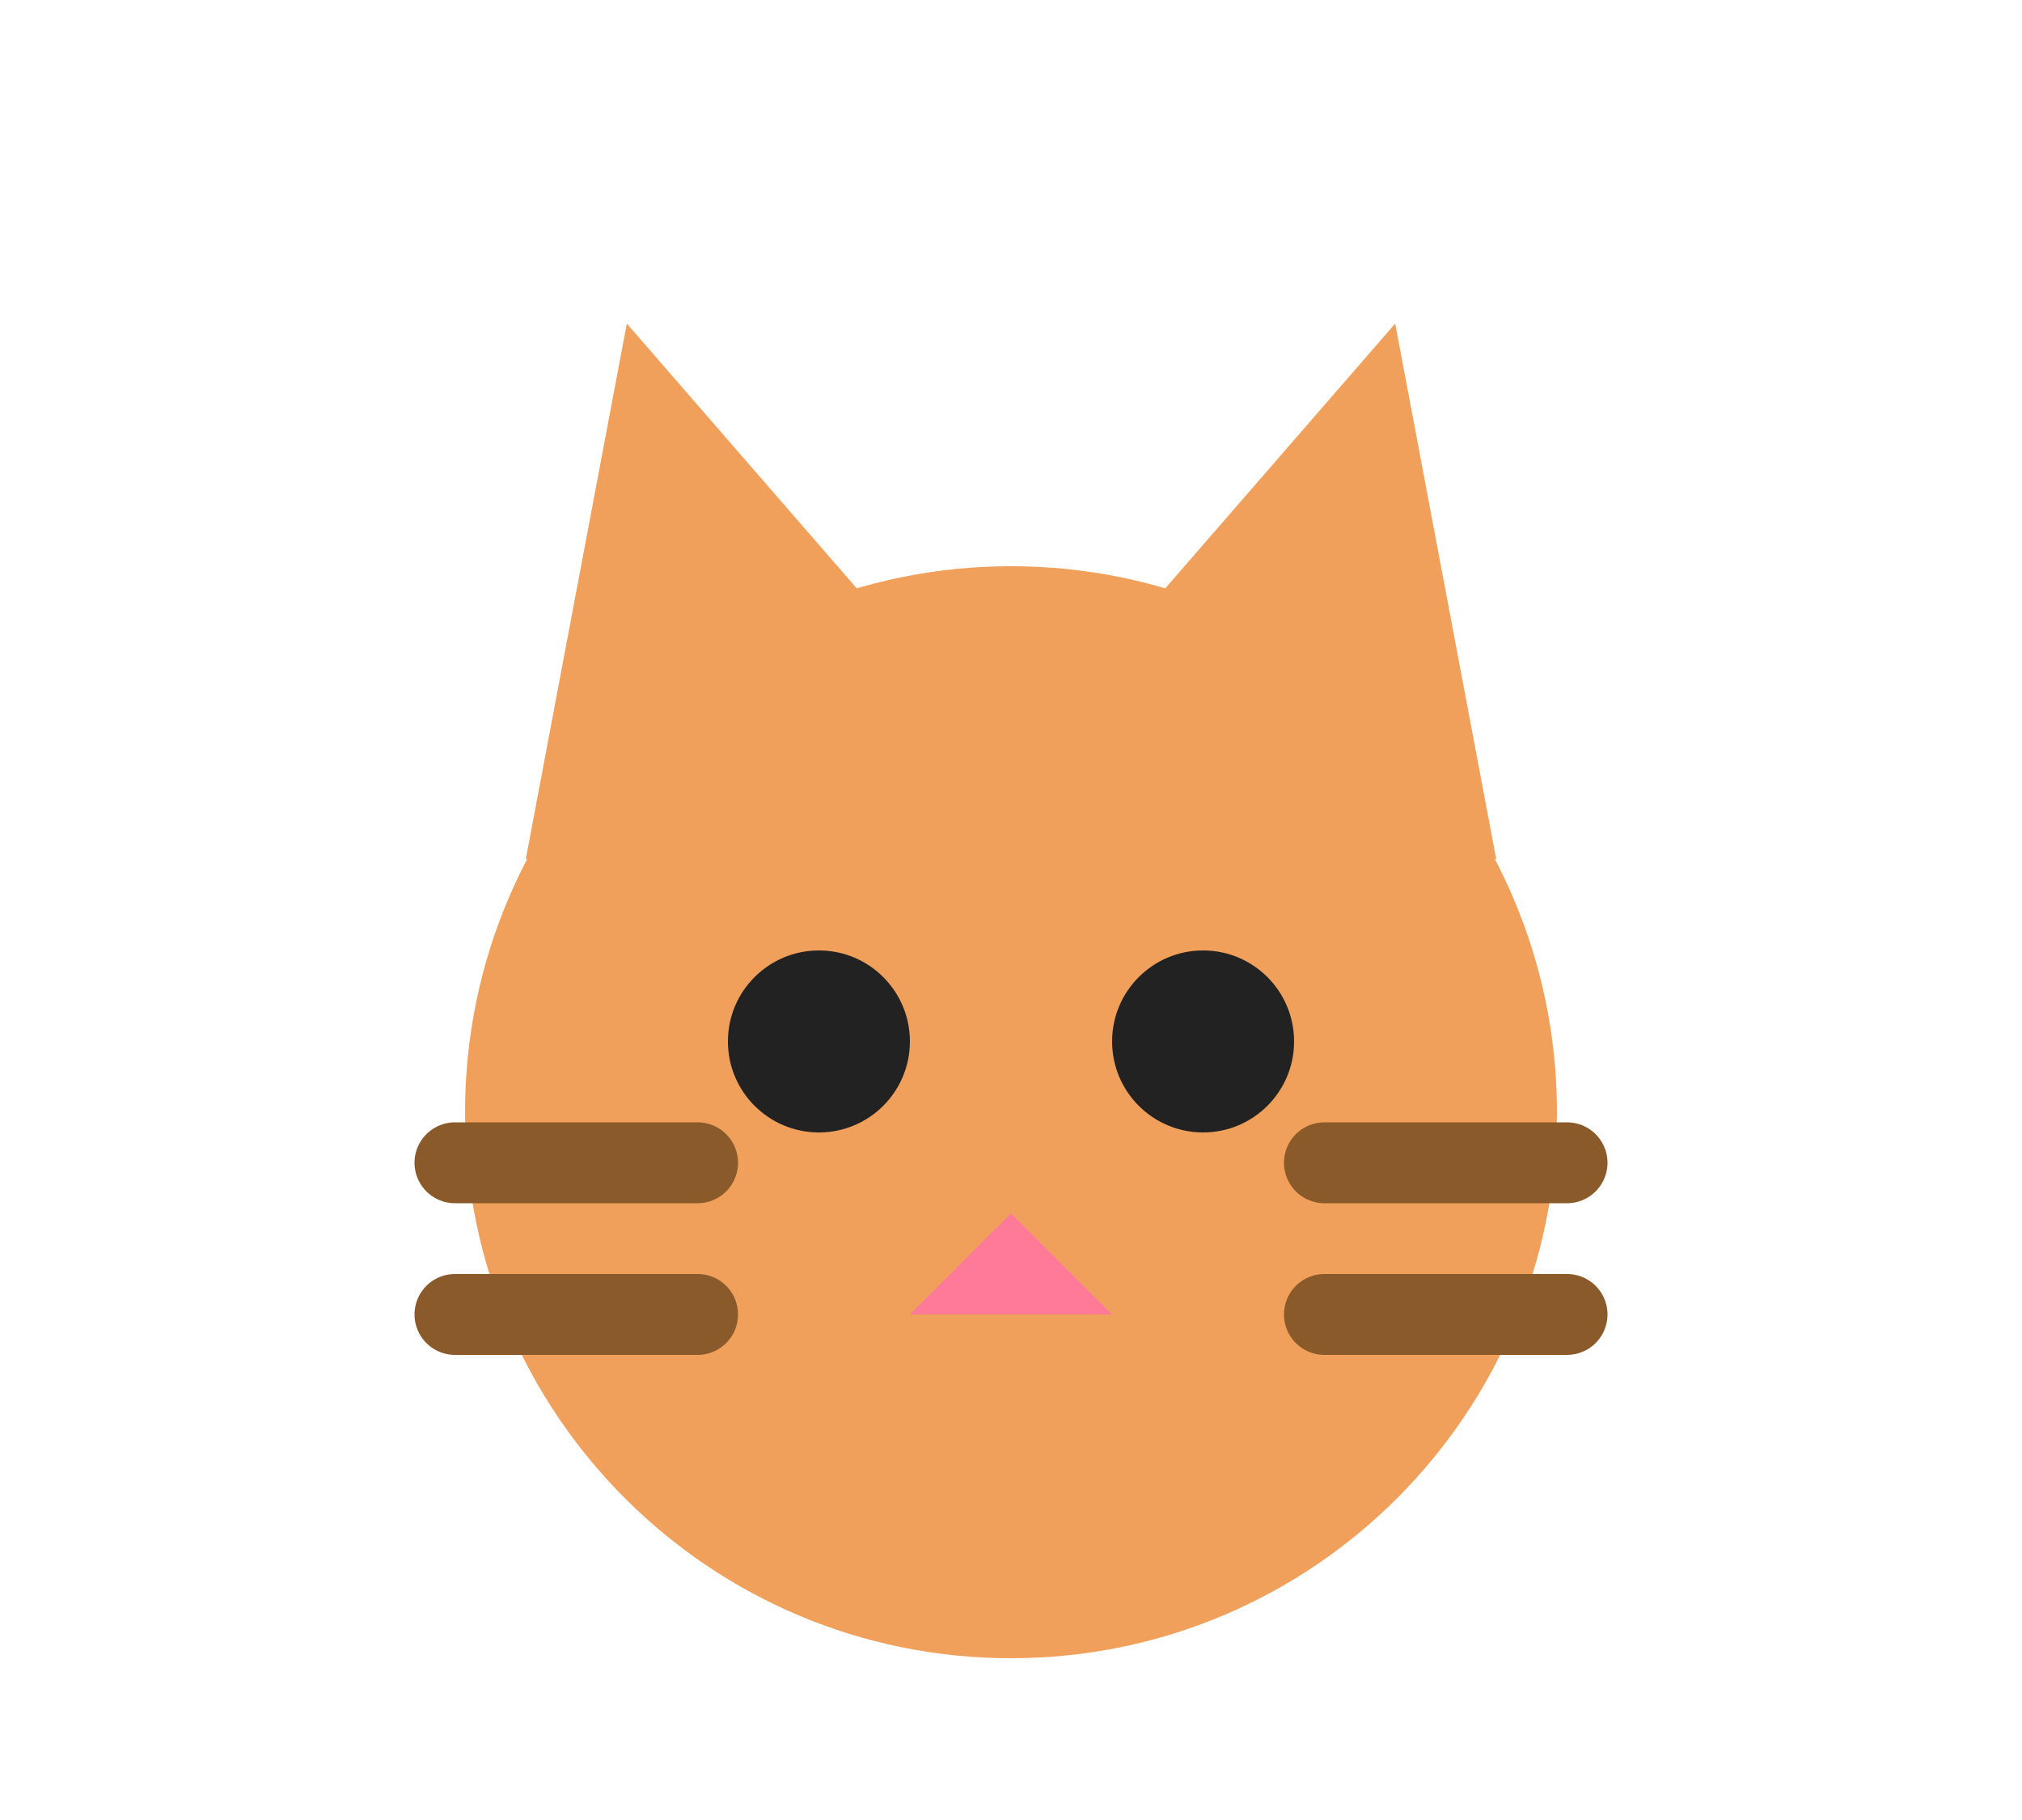
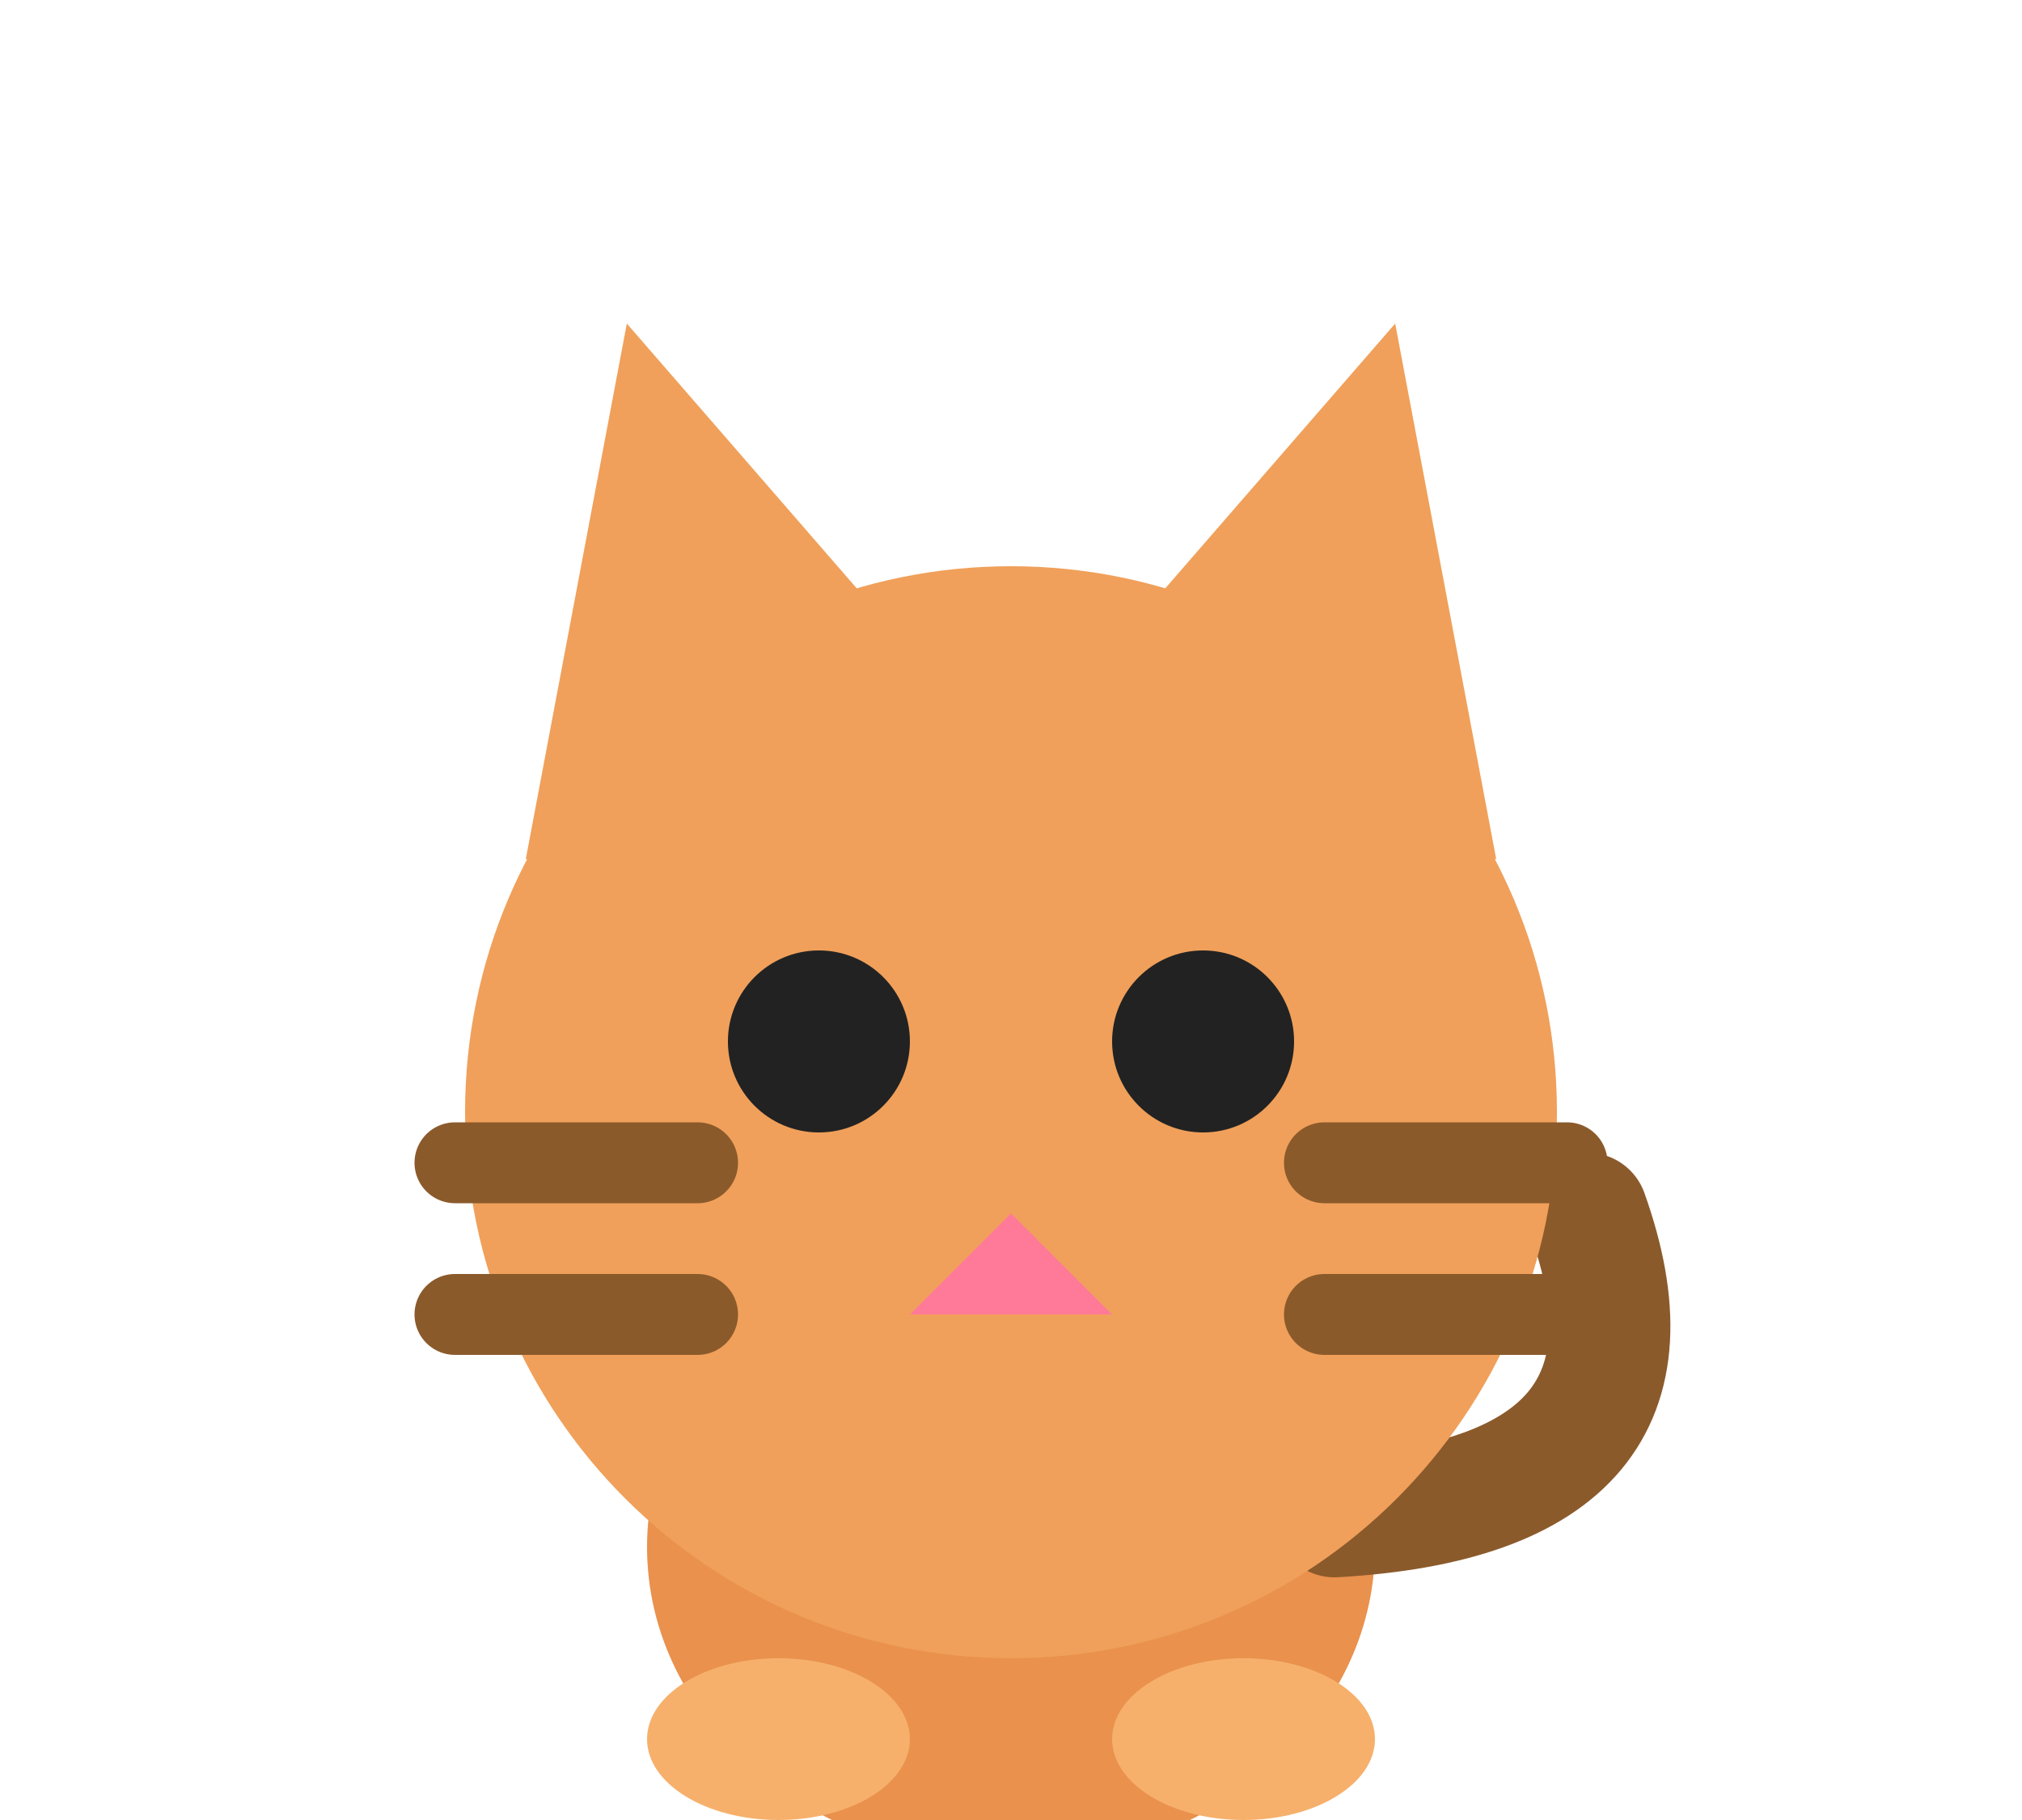
<svg xmlns="http://www.w3.org/2000/svg" viewBox="4 5 20 18">
+   <ellipse cx="14" cy="20.3" rx="3.6" ry="3.1" fill="#e9914d" />
+   <ellipse cx="11.7" cy="22.2" rx="1.3" ry=".8" fill="#f6b06b" />
+   <ellipse cx="16.3" cy="22.2" rx="1.3" ry=".8" fill="#f6b06b" />
+   <path d="M17.2 20q3.5-.2 2.5-3" stroke="#8b5a2b" stroke-width="1.2" fill="none" stroke-linecap="round" />
  <polygon points="9.2,13.5 10.2,8.2 13.5,12" fill="#f0a05a" />
  <polygon points="18.8,13.5 17.8,8.2 14.5,12" fill="#f0a05a" />
  <circle cx="14" cy="16" r="5.4" fill="#f0a05a" />
  <circle cx="12.1" cy="15.3" r=".9" fill="#222" />
  <circle cx="15.9" cy="15.3" r=".9" fill="#222" />
  <polygon points="14,17 13,18 15,18" fill="#ff7a98" />
  <path d="M8.5 16.5h2.4M8.5 18h2.4M17.1 16.5h2.4M17.1 18h2.4" stroke="#8b5a2b" stroke-width=".8" stroke-linecap="round" />
</svg>
